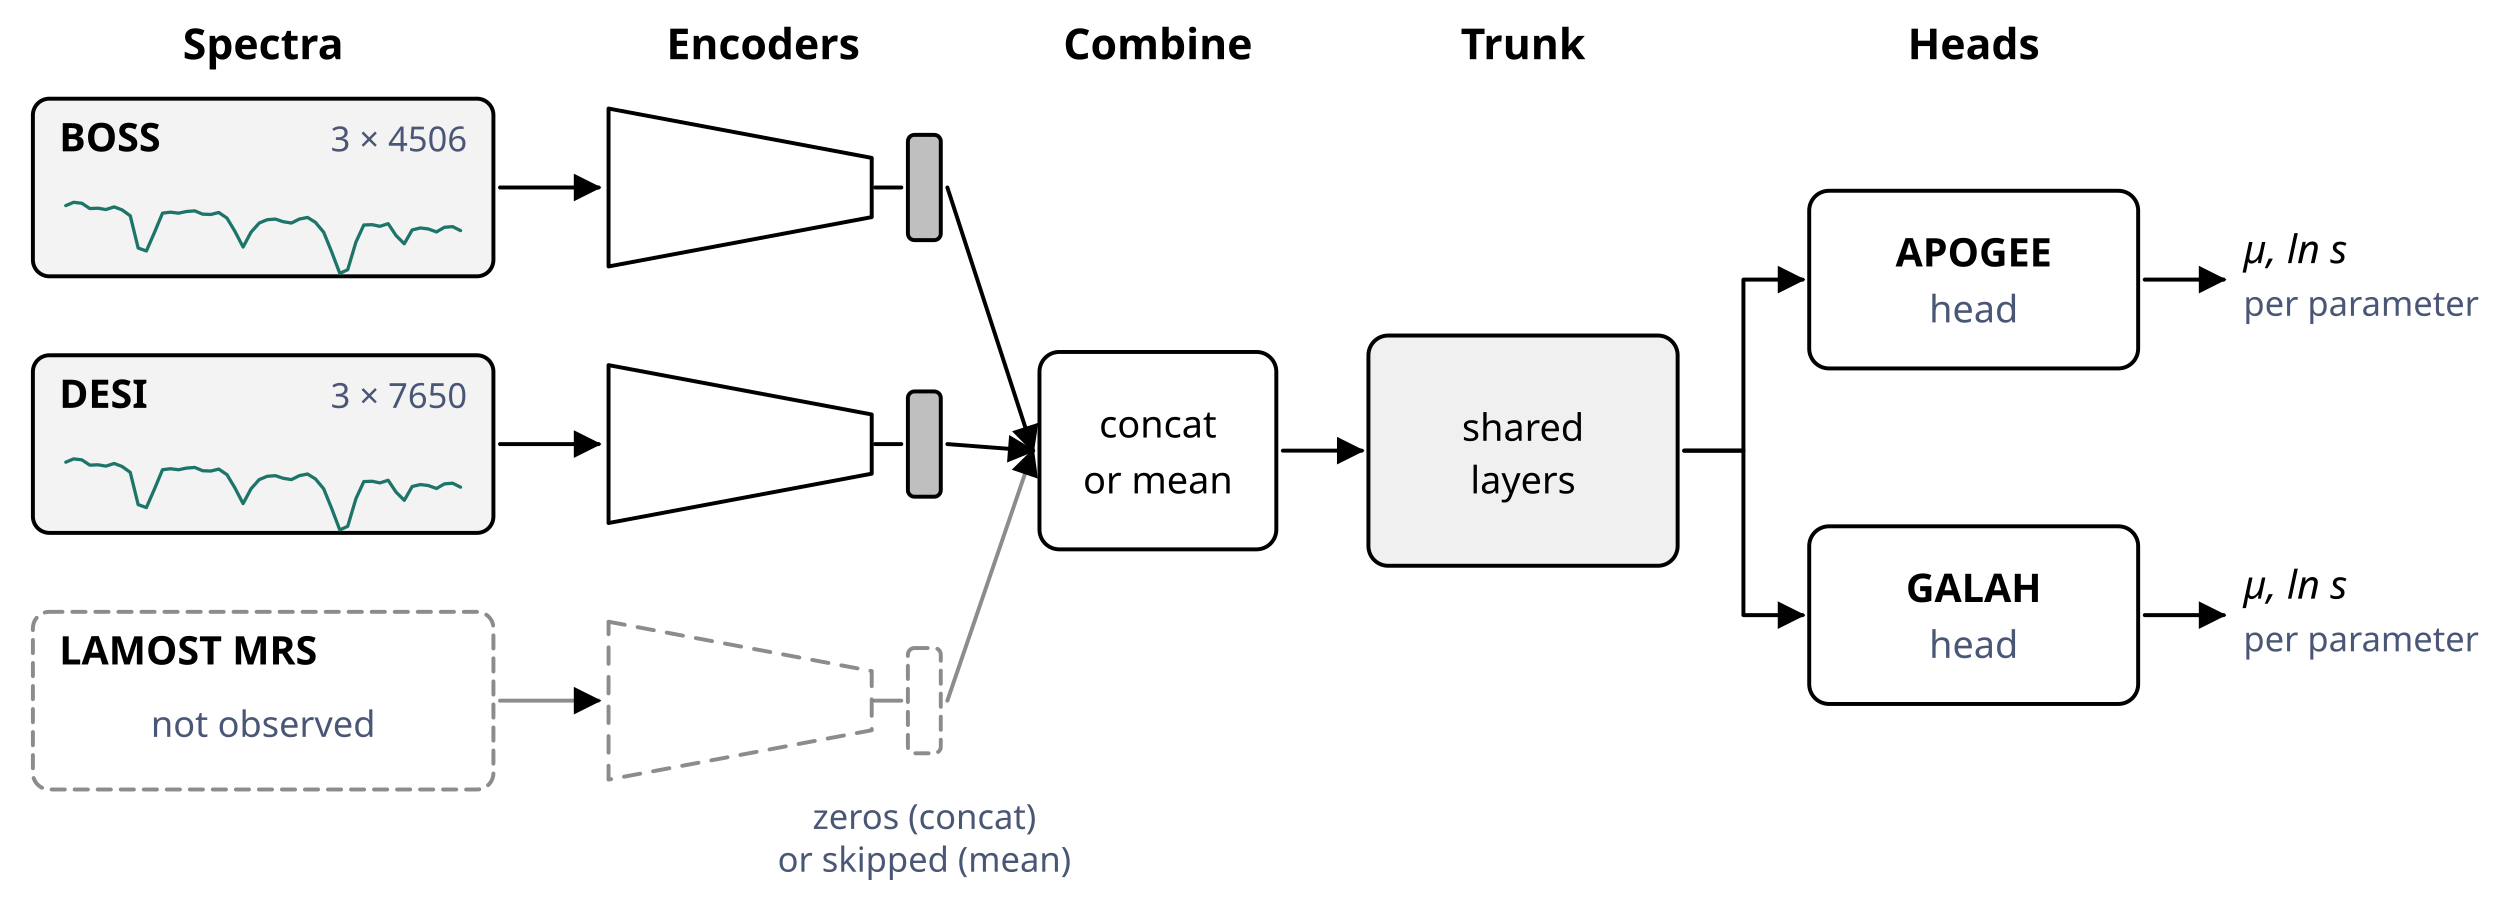
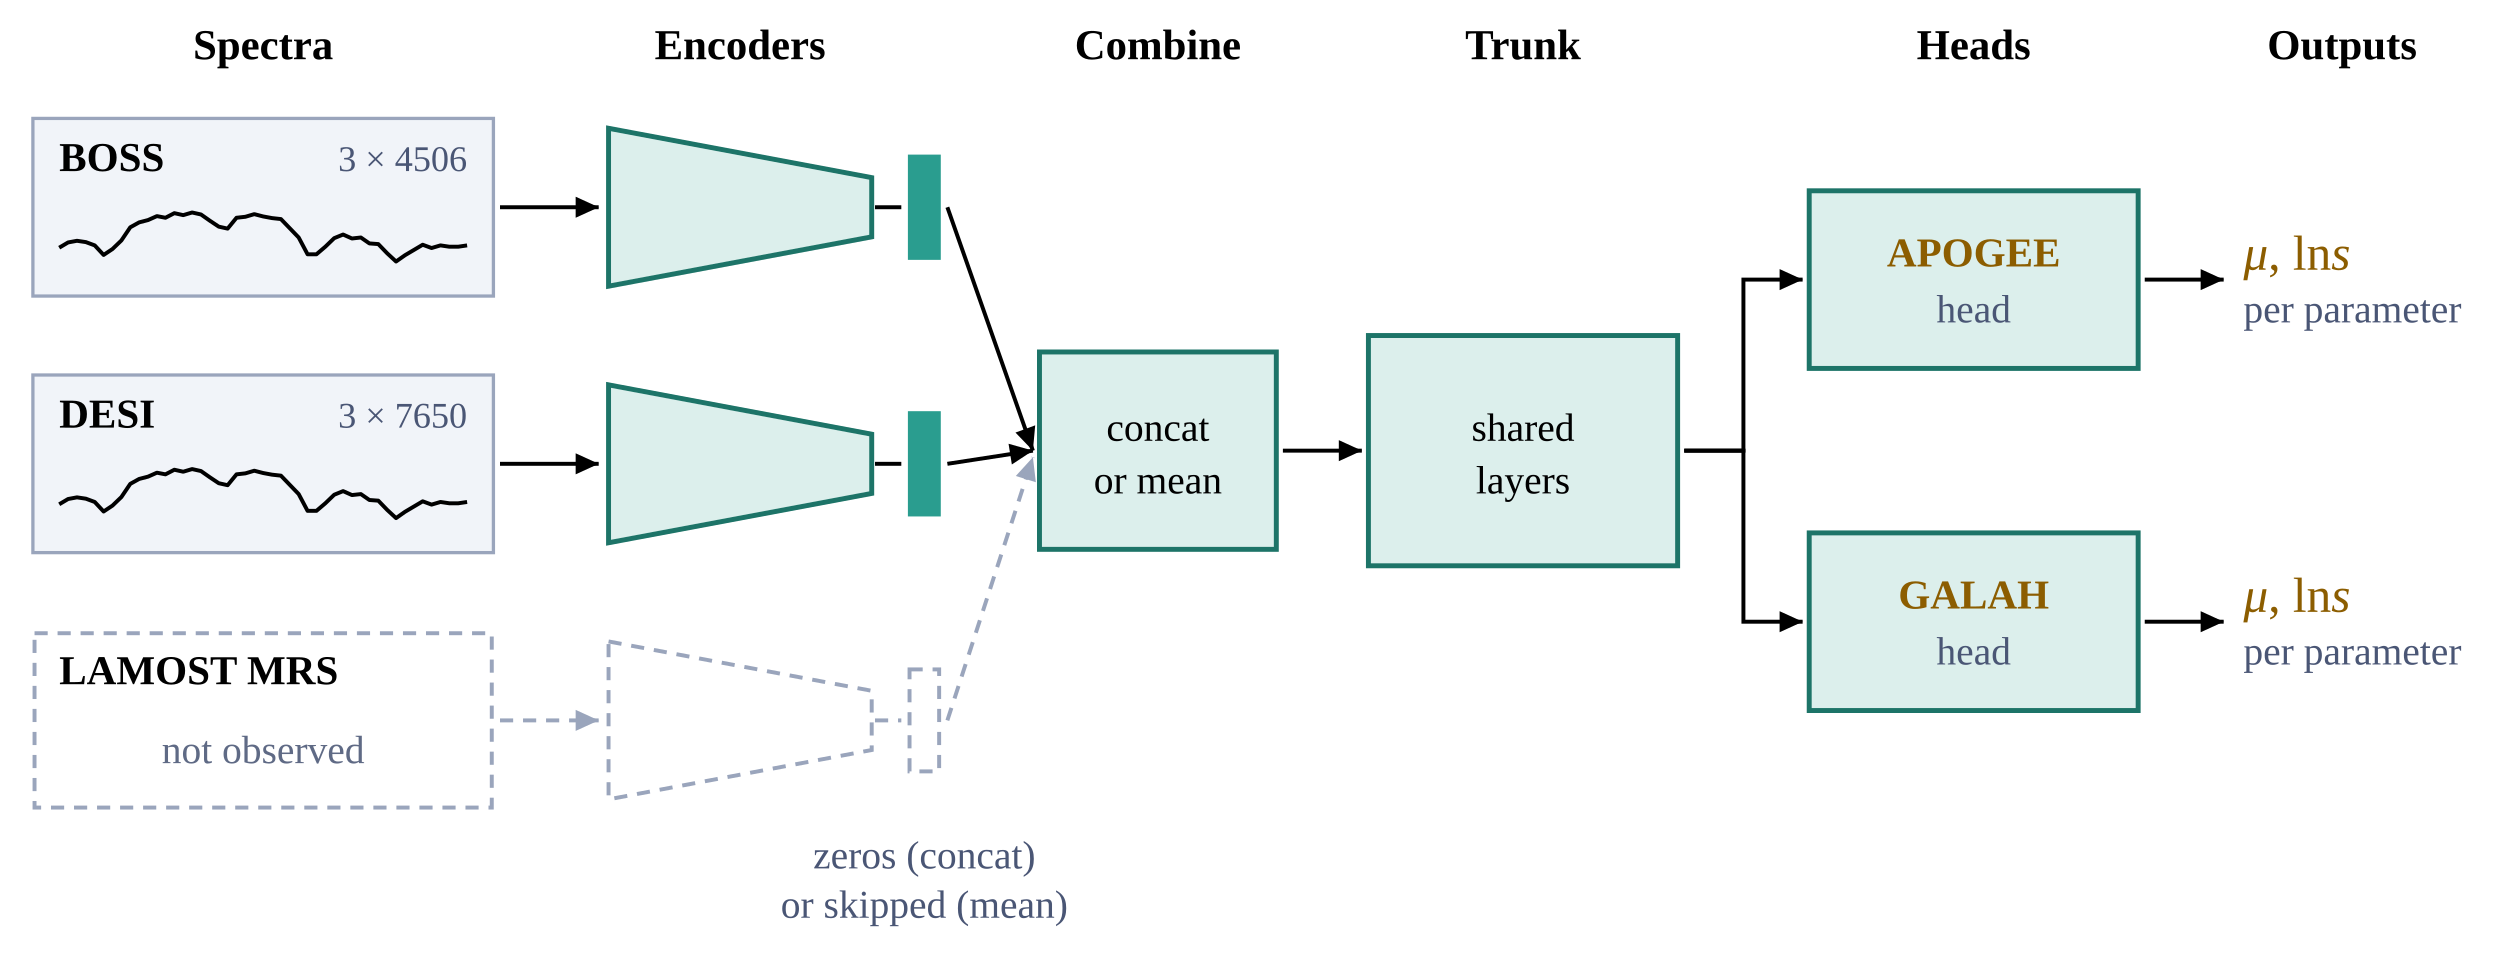
- <svg xmlns="http://www.w3.org/2000/svg" viewBox="0 0 760 276" width="100%" role="img" aria-labelledby="multi-head-title" font-family="sans-serif" font-size="13" fill="none" stroke="currentColor" stroke-width="1.2" stroke-linejoin="round" stroke-linecap="round">
-   <defs>
-     <marker id="multi-head-arrow" viewBox="0 0 10 10" refX="9" refY="5" markerWidth="7" markerHeight="7" orient="auto-start-reverse">
-       <path d="M0 0 L10 5 L0 10 z" fill="currentColor" stroke="none" />
-     </marker>
-   </defs>
-   <text x="80.0" y="18.0" font-size="13" text-anchor="middle" font-weight="bold" stroke="none" fill="currentColor">Spectra</text>
-   <text x="232.0" y="18.0" font-size="13" text-anchor="middle" font-weight="bold" stroke="none" fill="currentColor">Encoders</text>
-   <text x="352.0" y="18.0" font-size="13" text-anchor="middle" font-weight="bold" stroke="none" fill="currentColor">Combine</text>
-   <text x="463.0" y="18.0" font-size="13" text-anchor="middle" font-weight="bold" stroke="none" fill="currentColor">Trunk</text>
-   <text x="600.0" y="18.0" font-size="13" text-anchor="middle" font-weight="bold" stroke="none" fill="currentColor">Heads</text>
-   <rect x="10.0" y="30.0" width="140.0" height="54.0" rx="5" fill="currentColor" fill-opacity="0.05" />
-   <text x="18.0" y="46.0" font-size="12" text-anchor="start" font-weight="bold" stroke="none" fill="currentColor">BOSS</text>
-   <text x="142.0" y="46.0" font-size="10.5" text-anchor="end" stroke="none" style="fill: var(--d-muted, #4A5675)">3 × 4506</text>
-   <path d="M20.0 62.5 L22.4 61.5 L24.9 61.8 L27.3 63.4 L29.8 63.3 L32.2 63.7 L34.7 62.9 L37.1 63.8 L39.6 65.6 L42.0 75.4 L44.5 76.3 L46.9 70.8 L49.4 64.8 L51.8 64.5 L54.3 64.8 L56.7 64.3 L59.2 64.1 L61.6 65.1 L64.1 65.2 L66.5 64.6 L69.0 66.3 L71.4 70.3 L73.9 75.1 L76.3 70.6 L78.8 67.8 L81.2 66.8 L83.7 66.6 L86.1 67.4 L88.6 67.8 L91.0 66.6 L93.5 66.1 L95.9 67.6 L98.4 70.6 L100.8 76.5 L103.3 83.1 L105.7 82.0 L108.2 73.6 L110.6 68.4 L113.1 68.3 L115.5 68.8 L118.0 68.0 L120.4 71.6 L122.9 74.1 L125.3 69.9 L127.8 69.3 L130.2 69.6 L132.7 70.5 L135.1 69.1 L137.6 68.9 L140.0 70.1" stroke-width="1" style="stroke: var(--d-teal, #1D7468)" />
-   <path d="M185 33 L265 48 L265 66 L185 81 Z" />
-   <line x1="152.0" y1="57.0" x2="182.0" y2="57.0" marker-end="url(#multi-head-arrow)" />
-   <rect x="276.0" y="41.0" width="10.0" height="32.0" rx="2" fill="currentColor" fill-opacity="0.25" />
-   <line x1="266.0" y1="57.0" x2="274.0" y2="57.0" />
-   <line x1="288.0" y1="57.0" x2="314.0" y2="137.0" marker-end="url(#multi-head-arrow)" />
-   <rect x="10.0" y="108.0" width="140.0" height="54.0" rx="5" fill="currentColor" fill-opacity="0.05" />
-   <text x="18.0" y="124.0" font-size="12" text-anchor="start" font-weight="bold" stroke="none" fill="currentColor">DESI</text>
-   <text x="142.0" y="124.0" font-size="10.5" text-anchor="end" stroke="none" style="fill: var(--d-muted, #4A5675)">3 × 7650</text>
-   <path d="M20.0 140.5 L22.4 139.5 L24.9 139.8 L27.3 141.4 L29.8 141.3 L32.2 141.7 L34.7 140.9 L37.1 141.8 L39.6 143.6 L42.0 153.4 L44.5 154.3 L46.9 148.8 L49.4 142.8 L51.8 142.5 L54.3 142.8 L56.7 142.3 L59.2 142.1 L61.6 143.1 L64.1 143.2 L66.5 142.6 L69.0 144.3 L71.4 148.3 L73.9 153.1 L76.3 148.6 L78.8 145.8 L81.2 144.8 L83.7 144.6 L86.1 145.4 L88.6 145.8 L91.0 144.6 L93.5 144.1 L95.9 145.6 L98.4 148.6 L100.8 154.5 L103.3 161.1 L105.7 160.0 L108.2 151.6 L110.6 146.4 L113.1 146.3 L115.5 146.8 L118.0 146.0 L120.4 149.6 L122.9 152.1 L125.3 147.9 L127.8 147.3 L130.2 147.6 L132.7 148.5 L135.1 147.1 L137.6 146.9 L140.0 148.1" stroke-width="1" style="stroke: var(--d-teal, #1D7468)" />
-   <path d="M185 111 L265 126 L265 144 L185 159 Z" />
-   <line x1="152.0" y1="135.0" x2="182.0" y2="135.0" marker-end="url(#multi-head-arrow)" />
-   <rect x="276.0" y="119.0" width="10.0" height="32.0" rx="2" fill="currentColor" fill-opacity="0.25" />
-   <line x1="266.0" y1="135.0" x2="274.0" y2="135.0" />
-   <line x1="288.0" y1="135.0" x2="314.0" y2="137.0" marker-end="url(#multi-head-arrow)" />
-   <rect x="10.0" y="186.0" width="140.0" height="54.0" rx="5" stroke-dasharray="4 3" stroke-opacity="0.45" />
-   <text x="18.0" y="202.0" font-size="12" text-anchor="start" font-weight="bold" stroke="none" fill="currentColor">LAMOST MRS</text>
-   <text x="80.0" y="224.0" font-size="11" text-anchor="middle" stroke="none" style="fill: var(--d-muted, #4A5675)">not observed</text>
-   <path d="M185 189 L265 204 L265 222 L185 237 Z" stroke-dasharray="5 4" stroke-opacity="0.45" />
-   <line x1="152.0" y1="213.0" x2="182.0" y2="213.0" marker-end="url(#multi-head-arrow)" stroke-opacity="0.45" />
-   <rect x="276.0" y="197.0" width="10.0" height="32.0" rx="2" stroke-dasharray="4 3" stroke-opacity="0.45" />
-   <line x1="266.0" y1="213.0" x2="274.0" y2="213.0" stroke-opacity="0.45" />
-   <line x1="288.0" y1="213.0" x2="314.0" y2="137.0" marker-end="url(#multi-head-arrow)" stroke-opacity="0.45" />
-   <text x="281.0" y="252.0" font-size="10.5" text-anchor="middle" stroke="none" style="fill: var(--d-muted, #4A5675)">zeros (concat)</text>
-   <text x="281.0" y="265.0" font-size="10.5" text-anchor="middle" stroke="none" style="fill: var(--d-muted, #4A5675)">or skipped (mean)</text>
-   <rect x="316.0" y="107.0" width="72.0" height="60.0" rx="6" />
-   <text x="352.0" y="133.0" font-size="11.5" text-anchor="middle" stroke="none" fill="currentColor">concat</text>
-   <text x="352.0" y="150.0" font-size="11.5" text-anchor="middle" stroke="none" fill="currentColor">or mean</text>
-   <line x1="390.0" y1="137.0" x2="414.0" y2="137.0" marker-end="url(#multi-head-arrow)" />
-   <rect x="416.0" y="102.0" width="94.0" height="70.0" rx="6" fill="currentColor" fill-opacity="0.06" />
-   <text x="463.0" y="134.0" font-size="11.5" text-anchor="middle" stroke="none" fill="currentColor">shared</text>
-   <text x="463.0" y="150.0" font-size="11.5" text-anchor="middle" stroke="none" fill="currentColor">layers</text>
-   <path d="M512 137 L530 137 L530 85 L548 85" marker-end="url(#multi-head-arrow)" />
-   <rect x="550.0" y="58.0" width="100.0" height="54.0" rx="6" />
-   <text x="600.0" y="81.0" font-size="12" text-anchor="middle" font-weight="bold" stroke="none" fill="currentColor">APOGEE</text>
-   <text x="600.0" y="98.0" font-size="11.5" text-anchor="middle" stroke="none" style="fill: var(--d-muted, #4A5675)">head</text>
-   <line x1="652.0" y1="85.0" x2="676.0" y2="85.0" marker-end="url(#multi-head-arrow)" />
-   <text x="682.0" y="80.0" font-size="12" text-anchor="start" font-style="italic" stroke="none" fill="currentColor">μ, ln s</text>
-   <text x="682.0" y="96.0" font-size="10.5" text-anchor="start" stroke="none" style="fill: var(--d-muted, #4A5675)">per parameter</text>
-   <path d="M512 137 L530 137 L530 187 L548 187" marker-end="url(#multi-head-arrow)" />
-   <rect x="550.0" y="160.0" width="100.0" height="54.0" rx="6" />
-   <text x="600.0" y="183.0" font-size="12" text-anchor="middle" font-weight="bold" stroke="none" fill="currentColor">GALAH</text>
-   <text x="600.0" y="200.0" font-size="11.5" text-anchor="middle" stroke="none" style="fill: var(--d-muted, #4A5675)">head</text>
-   <line x1="652.0" y1="187.0" x2="676.0" y2="187.0" marker-end="url(#multi-head-arrow)" />
-   <text x="682.0" y="182.0" font-size="12" text-anchor="start" font-style="italic" stroke="none" fill="currentColor">μ, ln s</text>
-   <text x="682.0" y="198.0" font-size="10.5" text-anchor="start" stroke="none" style="fill: var(--d-muted, #4A5675)">per parameter</text>
+ <svg xmlns="http://www.w3.org/2000/svg" class="dfig f-mh" viewBox="0 0 760 290" width="760" height="290" role="img" aria-labelledby="f-mh-title">
+   <style>
+ .dfig.f-mh text { font-family: var(--d-sans, "Hanken Grotesk", "Helvetica Neue", Helvetica, sans-serif); fill: currentColor; stroke: none; }
+ .dfig.f-mh .h { font-weight: 700; font-size: 13px; }
+ .dfig.f-mh .n { font-weight: 700; font-size: 12.5px; }
+ .dfig.f-mh .t { font-size: 12px; fill: var(--d-muted, #4A5675); }
+ .dfig.f-mh .mono { font-family: var(--d-mono, "JetBrains Mono", ui-monospace, monospace); font-size: 11px; fill: var(--d-muted, #4A5675); }
+ .dfig.f-mh .math { font-family: var(--d-math, "KaTeX_Math", "Times New Roman", serif); font-style: italic; font-size: 15px; fill: var(--d-gold, #8C5D00); }
+ .dfig.f-mh .lab { font-weight: 700; font-size: 12.5px; fill: var(--d-gold, #8C5D00); }
+ .dfig.f-mh .in { fill: var(--d-surface, #F1F4F9); stroke: var(--d-axis, #9AA5BC); stroke-width: 1; }
+ .dfig.f-mh .spec { fill: none; stroke: currentColor; stroke-width: 1.2; stroke-linejoin: round; }
+ .dfig.f-mh .model { fill: var(--d-teal-tint, #DCEFEC); stroke: var(--d-teal, #1D7468); stroke-width: 1.5; }
+ .dfig.f-mh .vec { fill: var(--d-teal-fill, #2A9D8F); stroke: none; }
+ .dfig.f-mh .missing { fill: none; stroke: var(--d-axis, #9AA5BC); stroke-width: 1.2; stroke-dasharray: 4 3; }
+ .dfig.f-mh .missing-t { font-size: 12px; fill: var(--d-faint, #5F6A85); }
+ .dfig.f-mh .arrow { fill: none; stroke: currentColor; stroke-width: 1.2; }
+ .dfig.f-mh .arrow-missing { fill: none; stroke: var(--d-axis, #9AA5BC); stroke-width: 1.2; stroke-dasharray: 4 3; }
+ .dfig.f-mh .tip { fill: currentColor; }
+ .dfig.f-mh .tip-missing { fill: var(--d-axis, #9AA5BC); }
+ </style>
+   <text class="h" x="80" y="18" text-anchor="middle">Spectra</text>
+   <text class="h" x="225" y="18" text-anchor="middle">Encoders</text>
+   <text class="h" x="352" y="18" text-anchor="middle">Combine</text>
+   <text class="h" x="463" y="18" text-anchor="middle">Trunk</text>
+   <text class="h" x="600" y="18" text-anchor="middle">Heads</text>
+   <text class="h" x="712" y="18" text-anchor="middle">Outputs</text>
+   <rect class="in" x="10" y="36" width="140" height="54" />
+   <text class="n" x="18" y="52">BOSS</text>
+   <text class="mono" x="142" y="52" text-anchor="end">3 × 4506</text>
+   <path class="spec" d="M18.0 75.3L20.7 73.7L23.4 73.2L26.1 73.6L28.8 74.6L31.5 77.5L34.2 75.7L36.9 73.1L39.6 69.1L42.3 67.6L45.0 66.9L47.7 65.7L50.3 66.2L53.0 64.8L55.7 65.4L58.4 64.6L61.1 65.2L63.8 67.1L66.5 68.9L69.2 69.5L71.9 66.2L74.6 65.9L77.3 65.1L80.0 65.8L82.7 66.3L85.4 66.6L88.1 69.4L90.8 72.2L93.5 77.3L96.2 77.3L98.9 75.0L101.6 72.4L104.3 71.3L107.0 72.5L109.7 72.2L112.3 74.0L115.0 74.2L117.7 77.0L120.4 79.5L123.1 77.6L125.8 76.0L128.5 74.4L131.2 75.4L133.9 74.6L136.6 75.0L139.3 75.0L142.0 74.6" />
+   <path class="arrow" d="M152 63L182 63" />
+   <path class="tip" d="M182.0 63.0L175.0 66.2L175.0 59.8Z" />
+   <path class="model" d="M185 39L265 54V72L185 87Z" />
+   <path class="arrow" d="M266 63H274" />
+   <rect class="vec" x="276" y="47" width="10" height="32" />
+   <path class="arrow" d="M288 63L314 137" />
+   <path class="tip" d="M314.0 137.0L308.7 131.5L314.7 129.3Z" />
+   <rect class="in" x="10" y="114" width="140" height="54" />
+   <text class="n" x="18" y="130">DESI</text>
+   <text class="mono" x="142" y="130" text-anchor="end">3 × 7650</text>
+   <path class="spec" d="M18.0 153.3L20.7 151.7L23.4 151.2L26.1 151.6L28.8 152.6L31.5 155.5L34.2 153.7L36.9 151.1L39.6 147.1L42.3 145.6L45.0 144.9L47.7 143.7L50.3 144.2L53.0 142.8L55.7 143.4L58.4 142.6L61.1 143.2L63.8 145.1L66.5 146.9L69.2 147.5L71.9 144.2L74.6 143.9L77.3 143.1L80.0 143.8L82.7 144.3L85.4 144.6L88.1 147.4L90.8 150.2L93.5 155.3L96.2 155.3L98.9 153.0L101.6 150.4L104.3 149.3L107.0 150.5L109.7 150.2L112.3 152.0L115.0 152.2L117.7 155.0L120.4 157.5L123.1 155.6L125.8 154.0L128.5 152.4L131.2 153.4L133.9 152.6L136.6 153.0L139.3 153.0L142.0 152.6" />
+   <path class="arrow" d="M152 141L182 141" />
+   <path class="tip" d="M182.0 141.0L175.0 144.2L175.0 137.8Z" />
+   <path class="model" d="M185 117L265 132V150L185 165Z" />
+   <path class="arrow" d="M266 141H274" />
+   <rect class="vec" x="276" y="125" width="10" height="32" />
+   <path class="arrow" d="M288 141L314 137" />
+   <path class="tip" d="M314.0 137.0L307.6 141.2L306.6 134.9Z" />
+   <rect class="missing" x="10.5" y="192.5" width="139" height="53" />
+   <text class="n" x="18" y="208">LAMOST MRS</text>
+   <text class="missing-t" x="80" y="232" text-anchor="middle">not observed</text>
+   <path class="arrow-missing" d="M152 219L182 219" />
+   <path class="tip-missing" d="M182.0 219.0L175.0 222.2L175.0 215.8Z" />
+   <path class="missing" d="M185 195L265 210V228L185 243Z" />
+   <path class="arrow-missing" d="M266 219H274" />
+   <rect class="missing" x="276.5" y="203.5" width="9" height="31" />
+   <path class="arrow-missing" d="M288 219L314 139" />
+   <path class="tip-missing" d="M314.0 139.0L314.9 146.6L308.8 144.7Z" />
+   <text class="t" x="281" y="264" text-anchor="middle">zeros (concat)</text>
+   <text class="t" x="281" y="279" text-anchor="middle">or skipped (mean)</text>
+   <rect class="model" x="316" y="107" width="72" height="60" />
+   <text class="t" x="352" y="134" text-anchor="middle" style="fill:currentColor">concat</text>
+   <text class="t" x="352" y="150" text-anchor="middle" style="fill:currentColor">or mean</text>
+   <path class="arrow" d="M390 137L414 137" />
+   <path class="tip" d="M414.0 137.0L407.0 140.2L407.0 133.8Z" />
+   <rect class="model" x="416" y="102" width="94" height="70" />
+   <text class="t" x="463" y="134" text-anchor="middle" style="fill:currentColor">shared</text>
+   <text class="t" x="463" y="150" text-anchor="middle" style="fill:currentColor">layers</text>
+   <path class="arrow" d="M512 137H530V85H548" />
+   <path class="tip" d="M548.0 85.0L541.0 88.2L541.0 81.8Z" />
+   <rect class="model" x="550" y="58" width="100" height="54" />
+   <text class="lab" x="600" y="81" text-anchor="middle">APOGEE</text>
+   <text class="t" x="600" y="98" text-anchor="middle">head</text>
+   <path class="arrow" d="M652 85L676 85" />
+   <path class="tip" d="M676.0 85.0L669.0 88.2L669.0 81.8Z" />
+   <text class="math" x="682" y="82">μ<tspan style="font-style:normal">, ln </tspan>s</text>
+   <text class="t" x="682" y="98">per parameter</text>
+   <path class="arrow" d="M512 137H530V189H548" />
+   <path class="tip" d="M548.0 189.0L541.0 192.2L541.0 185.8Z" />
+   <rect class="model" x="550" y="162" width="100" height="54" />
+   <text class="lab" x="600" y="185" text-anchor="middle">GALAH</text>
+   <text class="t" x="600" y="202" text-anchor="middle">head</text>
+   <path class="arrow" d="M652 189L676 189" />
+   <path class="tip" d="M676.0 189.0L669.0 192.2L669.0 185.8Z" />
+   <text class="math" x="682" y="186">μ<tspan style="font-style:normal">, ln </tspan>s</text>
+   <text class="t" x="682" y="202">per parameter</text>
</svg>
